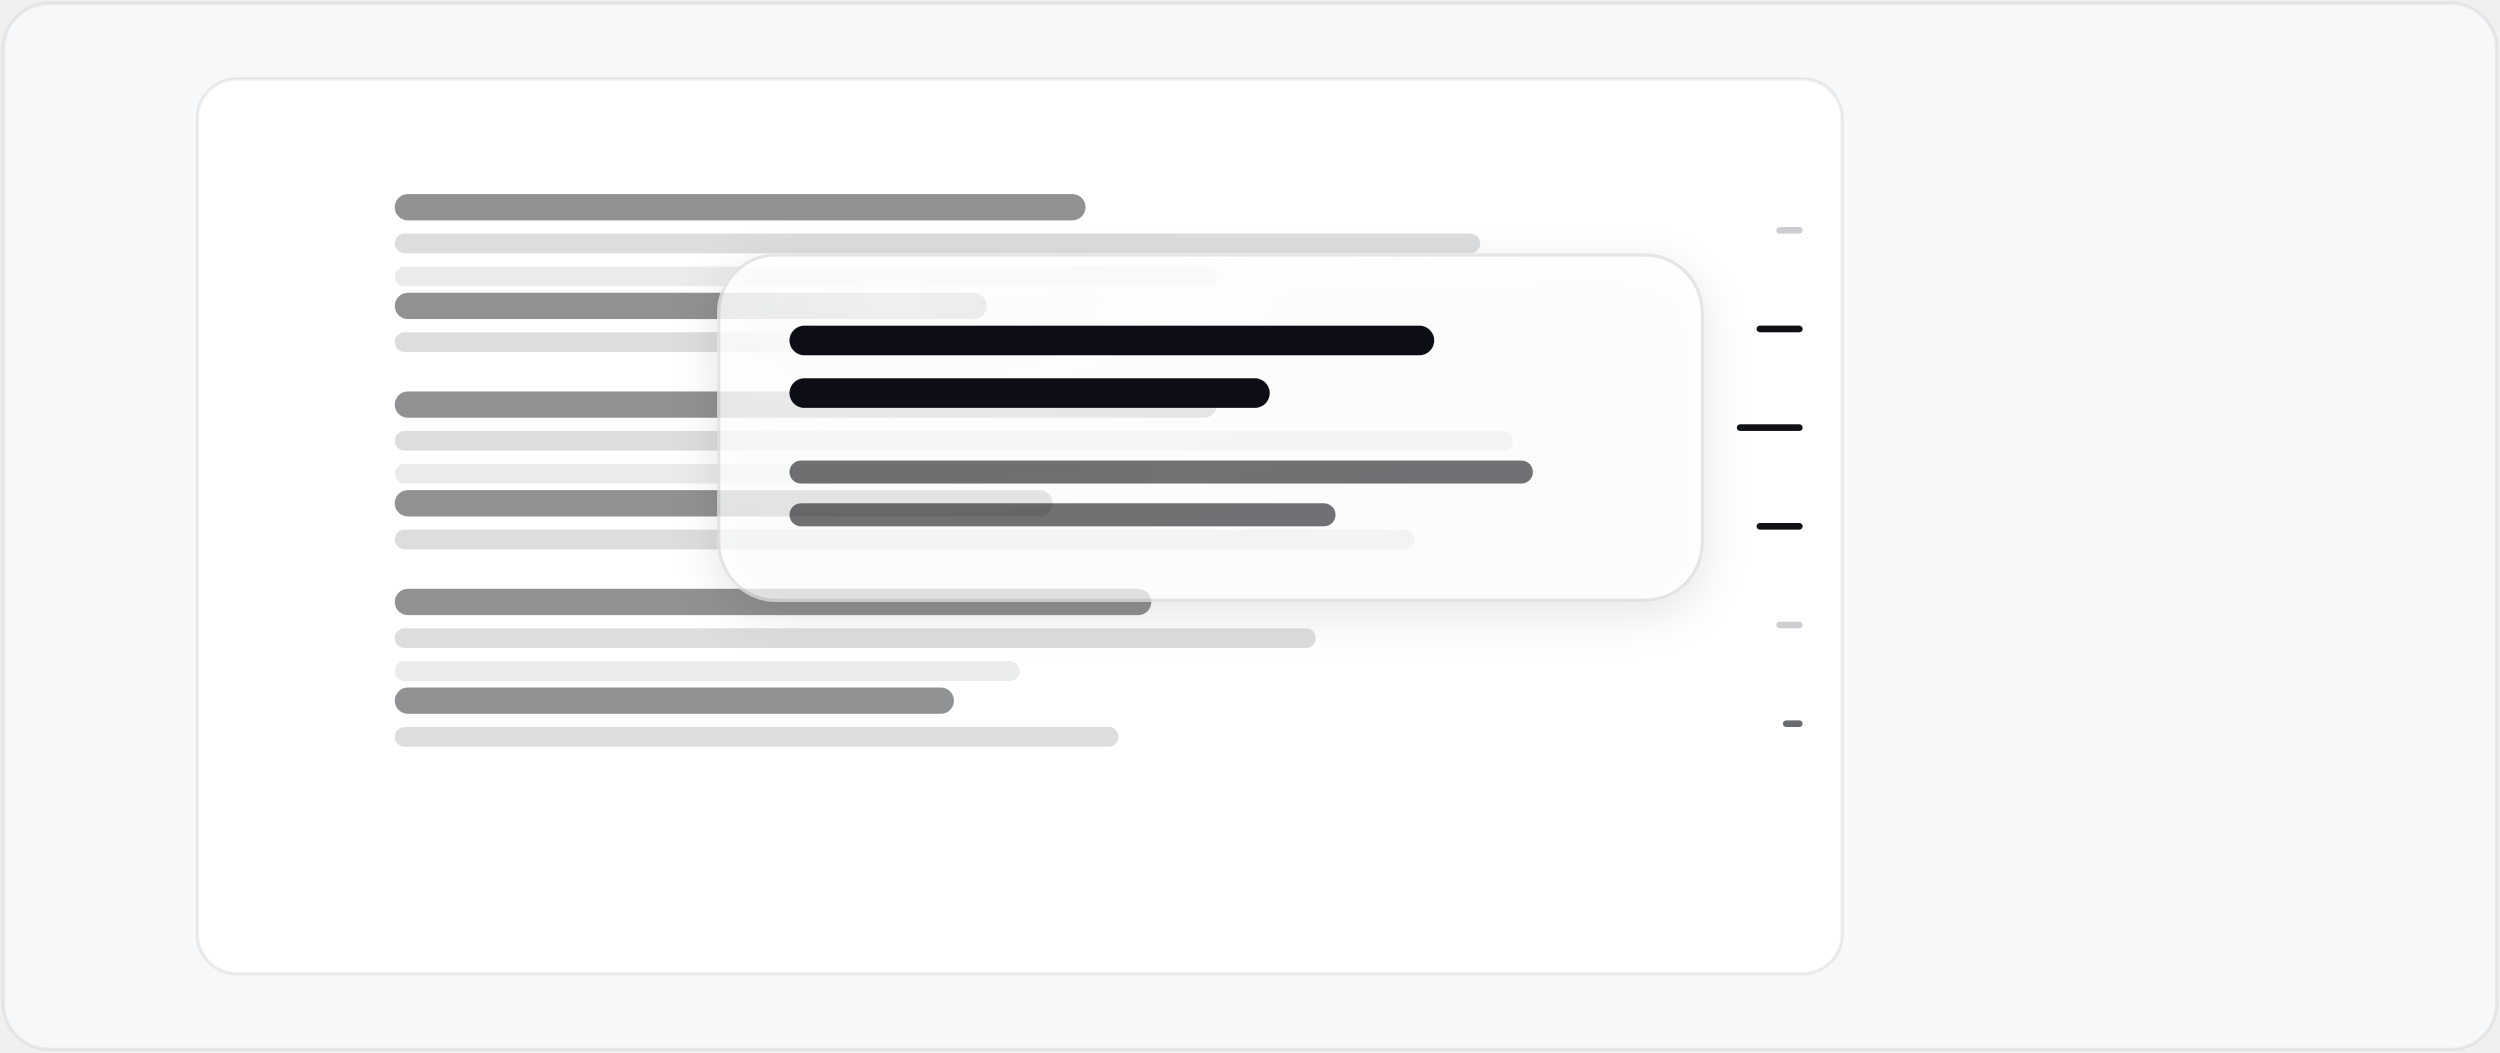
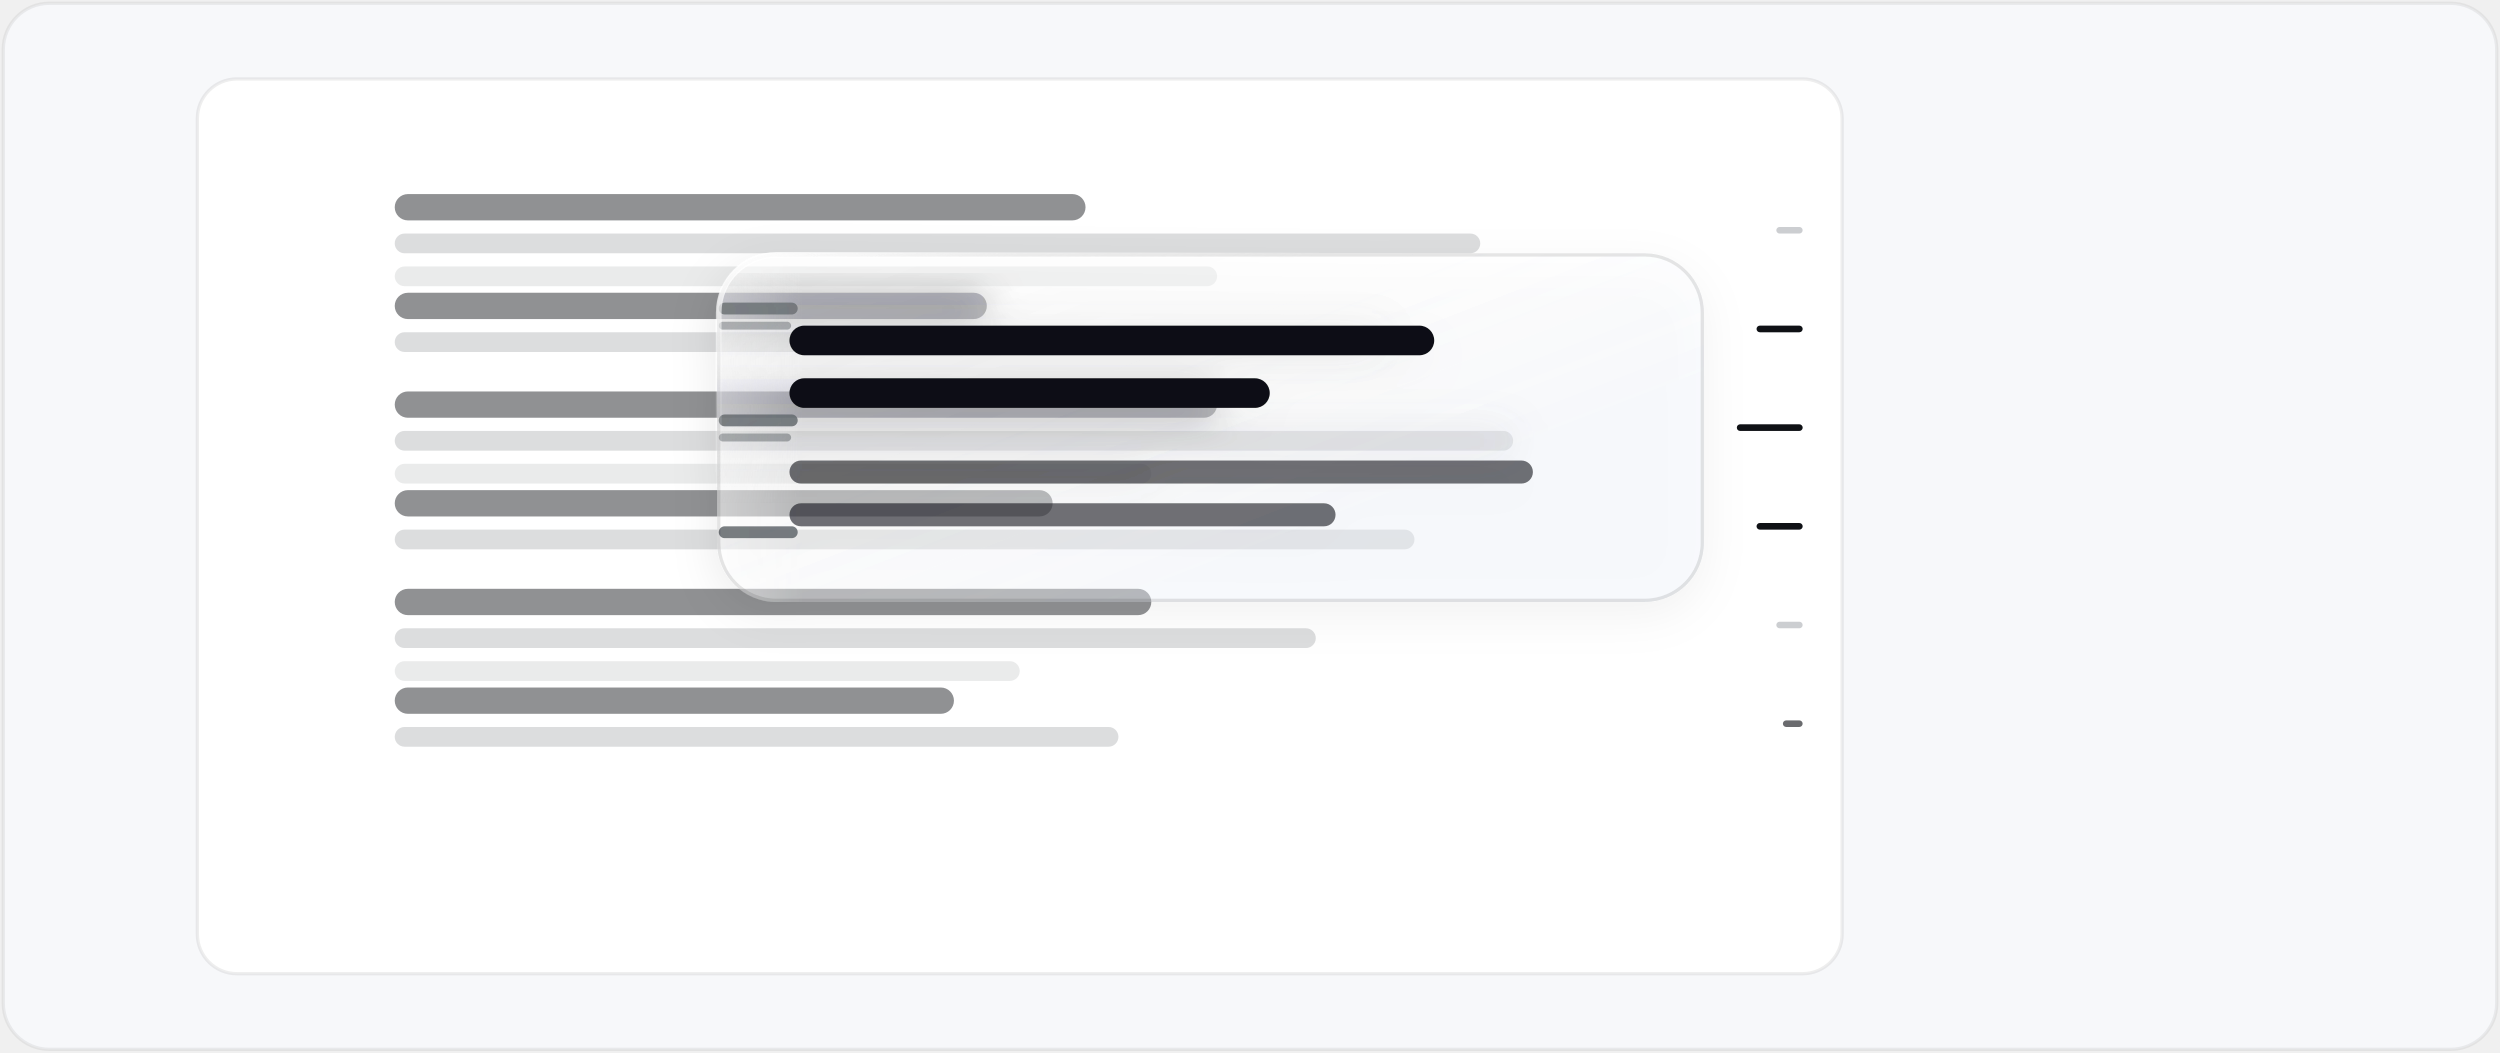
- <svg xmlns="http://www.w3.org/2000/svg" viewBox="0 0 760 320" width="760" height="320" role="img" aria-label="Turn outline rail: hover wave and per-turn preview card">
+ <svg xmlns="http://www.w3.org/2000/svg" viewBox="0 0 760 320" width="760" height="320" role="img" aria-label="Turn outline rail: hover wave and per-turn liquid-glass preview card">
  <style>
    .scene { fill: #f7f8fa; stroke: rgba(0, 0, 0, .06); }
    .ink   { fill: #0f1115; }
    .surface { fill: #ffffff; stroke: rgba(0, 0, 0, .07); }
    .prompt  { fill: rgba(15, 17, 21, .46); }
    .resp    { fill: rgba(97, 102, 107, .22); }
    .respDim { fill: rgba(97, 102, 107, .13); }
-     .card    { fill: rgba(255, 255, 255, .72); }
+     .card    { fill: rgba(255, 255, 255, .35); }
    .cardSub { fill: rgba(15, 17, 21, .58); }
    .cardRing { stroke: rgba(0, 0, 0, .10); fill: none; }
-     .cardLight { fill: url(#heroLight); }
+     .glint   { fill: url(#heroGlint); }
+     .sheen   { fill: url(#heroSheen); }
+     .rim     { stroke: url(#heroRim); }
+     .foldBar { fill: rgba(97,102,107,.85); } .foldBar2 { fill: rgba(97,102,107,.5); }
    .markIdle  { fill: rgba(129, 133, 140, .40); }
    .markOn    { fill: rgba(15, 17, 21, .62); }
    .markHot   { fill: #0f1115; }
    @media (prefers-color-scheme: dark) {
      .scene { fill: #17181a; stroke: rgba(255, 255, 255, .07); }
      .ink   { fill: #f9fafb; }
      .surface { fill: #1d1e20; stroke: rgba(255, 255, 255, .08); }
      .prompt  { fill: rgba(249, 250, 251, .44); }
      .resp    { fill: rgba(166, 171, 178, .20); }
      .respDim { fill: rgba(166, 171, 178, .12); }
-       .card    { fill: rgba(35, 35, 36, .78); }
+       .card    { fill: rgba(35, 35, 36, .35); }
      .cardSub { fill: rgba(249, 250, 251, .60); }
      .cardRing { stroke: rgba(255, 255, 255, .14); fill: none; }
-       .cardLight { fill: url(#heroLightDark); }
+       .glint   { fill: url(#heroGlintD); }
+       .sheen   { fill: url(#heroSheen); }
+       .rim     { stroke: url(#heroRimD); }
+       .foldBar { fill: rgba(166,171,178,.85); } .foldBar2 { fill: rgba(166,171,178,.5); }
      .markIdle  { fill: rgba(173, 178, 184, .40); }
      .markOn    { fill: rgba(249, 250, 251, .62); }
      .markHot   { fill: #f9fafb; }
    }
    text { font-family: ui-sans-serif, system-ui, -apple-system, "Segoe UI", sans-serif; }
  </style>
  <defs>
-     <radialGradient id="heroLight" cx="18%" cy="14%" r="85%">
-       <stop offset="0%" stop-color="rgba(255,255,255,.5)" />
-       <stop offset="55%" stop-color="rgba(255,255,255,.12)" />
+     <radialGradient id="heroGlint" gradientUnits="userSpaceOnUse" cx="244" cy="91" r="80" gradientTransform="scale(1,0.5)">
+       <stop offset="0%" stop-color="rgba(255,255,255,.42)" />
+       <stop offset="45%" stop-color="rgba(255,255,255,.08)" />
+       <stop offset="70%" stop-color="rgba(255,255,255,0)" />
+     </radialGradient>
+     <radialGradient id="heroGlintD" gradientUnits="userSpaceOnUse" cx="244" cy="91" r="80" gradientTransform="scale(1,0.5)">
+       <stop offset="0%" stop-color="rgba(255,255,255,.22)" />
+       <stop offset="45%" stop-color="rgba(255,255,255,.04)" />
+       <stop offset="70%" stop-color="rgba(255,255,255,0)" />
+     </radialGradient>
+     <linearGradient id="heroSheen" x1="0" y1="0" x2=".74" y2=".67">
+       <stop offset="0%" stop-color="rgba(255,255,255,.10)" />
+       <stop offset="50%" stop-color="rgba(255,255,255,0)" />
+       <stop offset="100%" stop-color="rgba(120,170,255,.04)" />
+     </linearGradient>
+     <linearGradient id="heroRim" x1="0" y1="0" x2=".74" y2=".67">
+       <stop offset="0%" stop-color="rgba(255,255,255,1)" />
+       <stop offset="22%" stop-color="rgba(255,255,255,.3)" />
+       <stop offset="45%" stop-color="rgba(255,255,255,0)" />
+     </linearGradient>
+     <linearGradient id="heroRimD" x1="0" y1="0" x2=".74" y2=".67">
+       <stop offset="0%" stop-color="rgba(249,250,251,.72)" />
+       <stop offset="22%" stop-color="rgba(249,250,251,.18)" />
+       <stop offset="45%" stop-color="rgba(249,250,251,0)" />
+     </linearGradient>
+     <linearGradient id="heroFold" x1="0" y1="0" x2="1" y2="0">
+       <stop offset="0%" stop-color="rgba(255,255,255,.34)" />
      <stop offset="100%" stop-color="rgba(255,255,255,0)" />
-     </radialGradient>
-     <radialGradient id="heroLightDark" cx="18%" cy="14%" r="85%">
-       <stop offset="0%" stop-color="rgba(249,250,251,.14)" />
-       <stop offset="55%" stop-color="rgba(249,250,251,.05)" />
-       <stop offset="100%" stop-color="rgba(249,250,251,0)" />
-     </radialGradient>
+     </linearGradient>
+     <filter id="heroLens">
+       <feGaussianBlur stdDeviation="6" />
+       <feColorMatrix type="saturate" values="1.6" />
+     </filter>
    <filter id="cardShadow" x="-20%" y="-20%" width="140%" height="150%">
      <feDropShadow dx="0" dy="4" stdDeviation="7" flood-color="rgba(0,0,0,.14)" flood-opacity="1" />
    </filter>
+     <clipPath id="clipCard">
+       <rect x="218" y="77" width="300" height="106" rx="18" />
+     </clipPath>
  </defs>
  <rect class="scene" x="1" y="1" width="758" height="318" rx="14" />
  <rect class="surface" x="60" y="24" width="500" height="272" rx="12" />
  <rect class="prompt" x="120" y="59" width="210" height="8" rx="4" />
  <rect class="resp" x="120" y="71" width="330" height="6" rx="3" />
  <rect class="respDim" x="120" y="81" width="250" height="6" rx="3" />
  <rect class="prompt" x="120" y="89" width="180" height="8" rx="4" />
  <rect class="resp" x="120" y="101" width="300" height="6" rx="3" />
  <rect class="prompt" x="120" y="119" width="250" height="8" rx="4" />
  <rect class="resp" x="120" y="131" width="340" height="6" rx="3" />
  <rect class="respDim" x="120" y="141" width="230" height="6" rx="3" />
  <rect class="prompt" x="120" y="149" width="200" height="8" rx="4" />
  <rect class="resp" x="120" y="161" width="310" height="6" rx="3" />
  <rect class="prompt" x="120" y="179" width="230" height="8" rx="4" />
  <rect class="resp" x="120" y="191" width="280" height="6" rx="3" />
  <rect class="respDim" x="120" y="201" width="190" height="6" rx="3" />
  <rect class="prompt" x="120" y="209" width="170" height="8" rx="4" />
  <rect class="resp" x="120" y="221" width="220" height="6" rx="3" />
  <g id="card">
    <animateTransform attributeName="transform" type="translate" values="0 0; 0 0; 0 30; 0 30; 0 30; 0 30; 0 0" keyTimes="0; .34; .42; .66; .74; .90; 1" dur="4.2s" repeatCount="indefinite" />
    <animate attributeName="opacity" values="1; 1; 1; 1; 0; 0; 1" keyTimes="0; .34; .42; .66; .74; .90; 1" dur="4.2s" repeatCount="indefinite" />
    <g filter="url(#cardShadow)">
-       <rect class="card" x="218" y="77" width="300" height="106" rx="18" />
-       <rect class="cardLight" x="218" y="77" width="300" height="106" rx="18" />
+       <g clip-path="url(#clipCard)">
+         <g filter="url(#heroLens)">
+           <rect class="prompt" x="120" y="89" width="180" height="8" rx="4" />
+           <rect class="resp" x="120" y="101" width="300" height="6" rx="3" />
+           <rect class="prompt" x="120" y="119" width="250" height="8" rx="4" />
+           <rect class="resp" x="120" y="131" width="340" height="6" rx="3" />
+           <rect class="respDim" x="120" y="141" width="230" height="6" rx="3" />
+         </g>
+         <rect class="card" x="218" y="77" width="300" height="106" rx="18" />
+         <rect x="218" y="77" width="26" height="106" fill="url(#heroFold)" />
+         <rect class="foldBar" x="218.5" y="92" width="24" height="3.6" rx="1.8" />
+         <rect class="foldBar2" x="218.5" y="97.8" width="22" height="2.4" rx="1.2" />
+         <rect class="foldBar" x="218.5" y="126" width="24" height="3.6" rx="1.8" />
+         <rect class="foldBar2" x="218.5" y="131.8" width="22" height="2.4" rx="1.2" />
+         <rect class="foldBar" x="218.5" y="160" width="24" height="3.6" rx="1.8" />
+         <rect class="glint" x="218" y="77" width="300" height="106" rx="18" />
+         <rect class="sheen" x="218" y="77" width="300" height="106" rx="18" />
+       </g>
      <rect class="cardRing" x="218.5" y="77.5" width="299" height="105" rx="17.5" stroke-width="1" />
+       <rect x="218.5" y="77.5" width="299" height="105" rx="17.5" fill="none" class="rim" stroke-width="1.7" />
      <rect class="ink" x="240" y="99" width="196" height="9" rx="4.5" />
      <rect class="ink" x="240" y="115" width="146" height="9" rx="4.5" />
      <rect class="cardSub" x="240" y="140" width="226" height="7" rx="3.5" />
      <rect class="cardSub" x="240" y="153" width="166" height="7" rx="3.5" />
    </g>
  </g>
  <g>
    <rect class="markIdle" y="69" height="2" rx="1" x="540" width="8">
      <animate attributeName="width" values="8;8;6;6;6;6;8" keyTimes="0;.34;.42;.66;.74;.90;1" dur="4.2s" repeatCount="indefinite" />
      <animate attributeName="x" values="540;540;542;542;542;542;540" keyTimes="0;.34;.42;.66;.74;.90;1" dur="4.2s" repeatCount="indefinite" />
    </rect>
    <rect class="markIdle" y="99" height="2" rx="1" x="534" width="14">
      <animate attributeName="width" values="14;14;8;8;6;6;14" keyTimes="0;.34;.42;.66;.74;.90;1" dur="4.2s" repeatCount="indefinite" />
      <animate attributeName="x" values="534;534;540;540;542;542;534" keyTimes="0;.34;.42;.66;.74;.90;1" dur="4.2s" repeatCount="indefinite" />
    </rect>
    <rect class="markHot" y="99" height="2" rx="1" x="534" width="14" opacity="1">
      <animate attributeName="opacity" values="1;1;0;0;0;0;1" keyTimes="0;.34;.42;.66;.74;.90;1" dur="4.2s" repeatCount="indefinite" />
      <animate attributeName="width" values="14;14;8;8;6;6;14" keyTimes="0;.34;.42;.66;.74;.90;1" dur="4.2s" repeatCount="indefinite" />
      <animate attributeName="x" values="534;534;540;540;542;542;534" keyTimes="0;.34;.42;.66;.74;.90;1" dur="4.2s" repeatCount="indefinite" />
    </rect>
    <rect class="markIdle" y="129" height="2" rx="1" x="528" width="20">
      <animate attributeName="width" values="20;20;14;14;6;6;20" keyTimes="0;.34;.42;.66;.74;.90;1" dur="4.2s" repeatCount="indefinite" />
      <animate attributeName="x" values="528;528;534;534;542;542;528" keyTimes="0;.34;.42;.66;.74;.90;1" dur="4.2s" repeatCount="indefinite" />
    </rect>
    <rect class="markHot" y="129" height="2" rx="1" x="528" width="20" opacity="1">
      <animate attributeName="opacity" values="1;1;1;1;0;0;1" keyTimes="0;.34;.42;.66;.74;.90;1" dur="4.2s" repeatCount="indefinite" />
      <animate attributeName="width" values="20;20;14;14;6;6;20" keyTimes="0;.34;.42;.66;.74;.90;1" dur="4.2s" repeatCount="indefinite" />
      <animate attributeName="x" values="528;528;534;534;542;542;528" keyTimes="0;.34;.42;.66;.74;.90;1" dur="4.2s" repeatCount="indefinite" />
    </rect>
    <rect class="markIdle" y="159" height="2" rx="1" x="534" width="14">
      <animate attributeName="width" values="14;14;20;20;6;6;14" keyTimes="0;.34;.42;.66;.74;.90;1" dur="4.2s" repeatCount="indefinite" />
      <animate attributeName="x" values="534;534;528;528;542;542;534" keyTimes="0;.34;.42;.66;.74;.90;1" dur="4.2s" repeatCount="indefinite" />
    </rect>
    <rect class="markHot" y="159" height="2" rx="1" x="534" width="14" opacity="1">
      <animate attributeName="opacity" values="1;1;1;1;0;0;1" keyTimes="0;.34;.42;.66;.74;.90;1" dur="4.2s" repeatCount="indefinite" />
      <animate attributeName="width" values="14;14;20;20;6;6;14" keyTimes="0;.34;.42;.66;.74;.90;1" dur="4.2s" repeatCount="indefinite" />
      <animate attributeName="x" values="534;534;528;528;542;542;534" keyTimes="0;.34;.42;.66;.74;.90;1" dur="4.2s" repeatCount="indefinite" />
    </rect>
    <rect class="markIdle" y="189" height="2" rx="1" x="540" width="8">
      <animate attributeName="width" values="8;8;14;14;6;6;8" keyTimes="0;.34;.42;.66;.74;.90;1" dur="4.2s" repeatCount="indefinite" />
      <animate attributeName="x" values="540;540;534;534;542;542;540" keyTimes="0;.34;.42;.66;.74;.90;1" dur="4.2s" repeatCount="indefinite" />
    </rect>
    <rect class="markHot" y="189" height="2" rx="1" x="540" width="8" opacity="0">
      <animate attributeName="opacity" values="0;0;1;1;0;0;0" keyTimes="0;.34;.42;.66;.74;.90;1" dur="4.2s" repeatCount="indefinite" />
      <animate attributeName="width" values="8;8;14;14;6;6;8" keyTimes="0;.34;.42;.66;.74;.90;1" dur="4.2s" repeatCount="indefinite" />
      <animate attributeName="x" values="540;540;534;534;542;542;540" keyTimes="0;.34;.42;.66;.74;.90;1" dur="4.2s" repeatCount="indefinite" />
    </rect>
    <rect class="markOn" y="219" height="2" rx="1" x="542" width="6">
      <animate attributeName="width" values="6;6;8;8;6;6;6" keyTimes="0;.34;.42;.66;.74;.90;1" dur="4.2s" repeatCount="indefinite" />
      <animate attributeName="x" values="542;542;540;540;542;542;542" keyTimes="0;.34;.42;.66;.74;.90;1" dur="4.2s" repeatCount="indefinite" />
    </rect>
  </g>
</svg>
